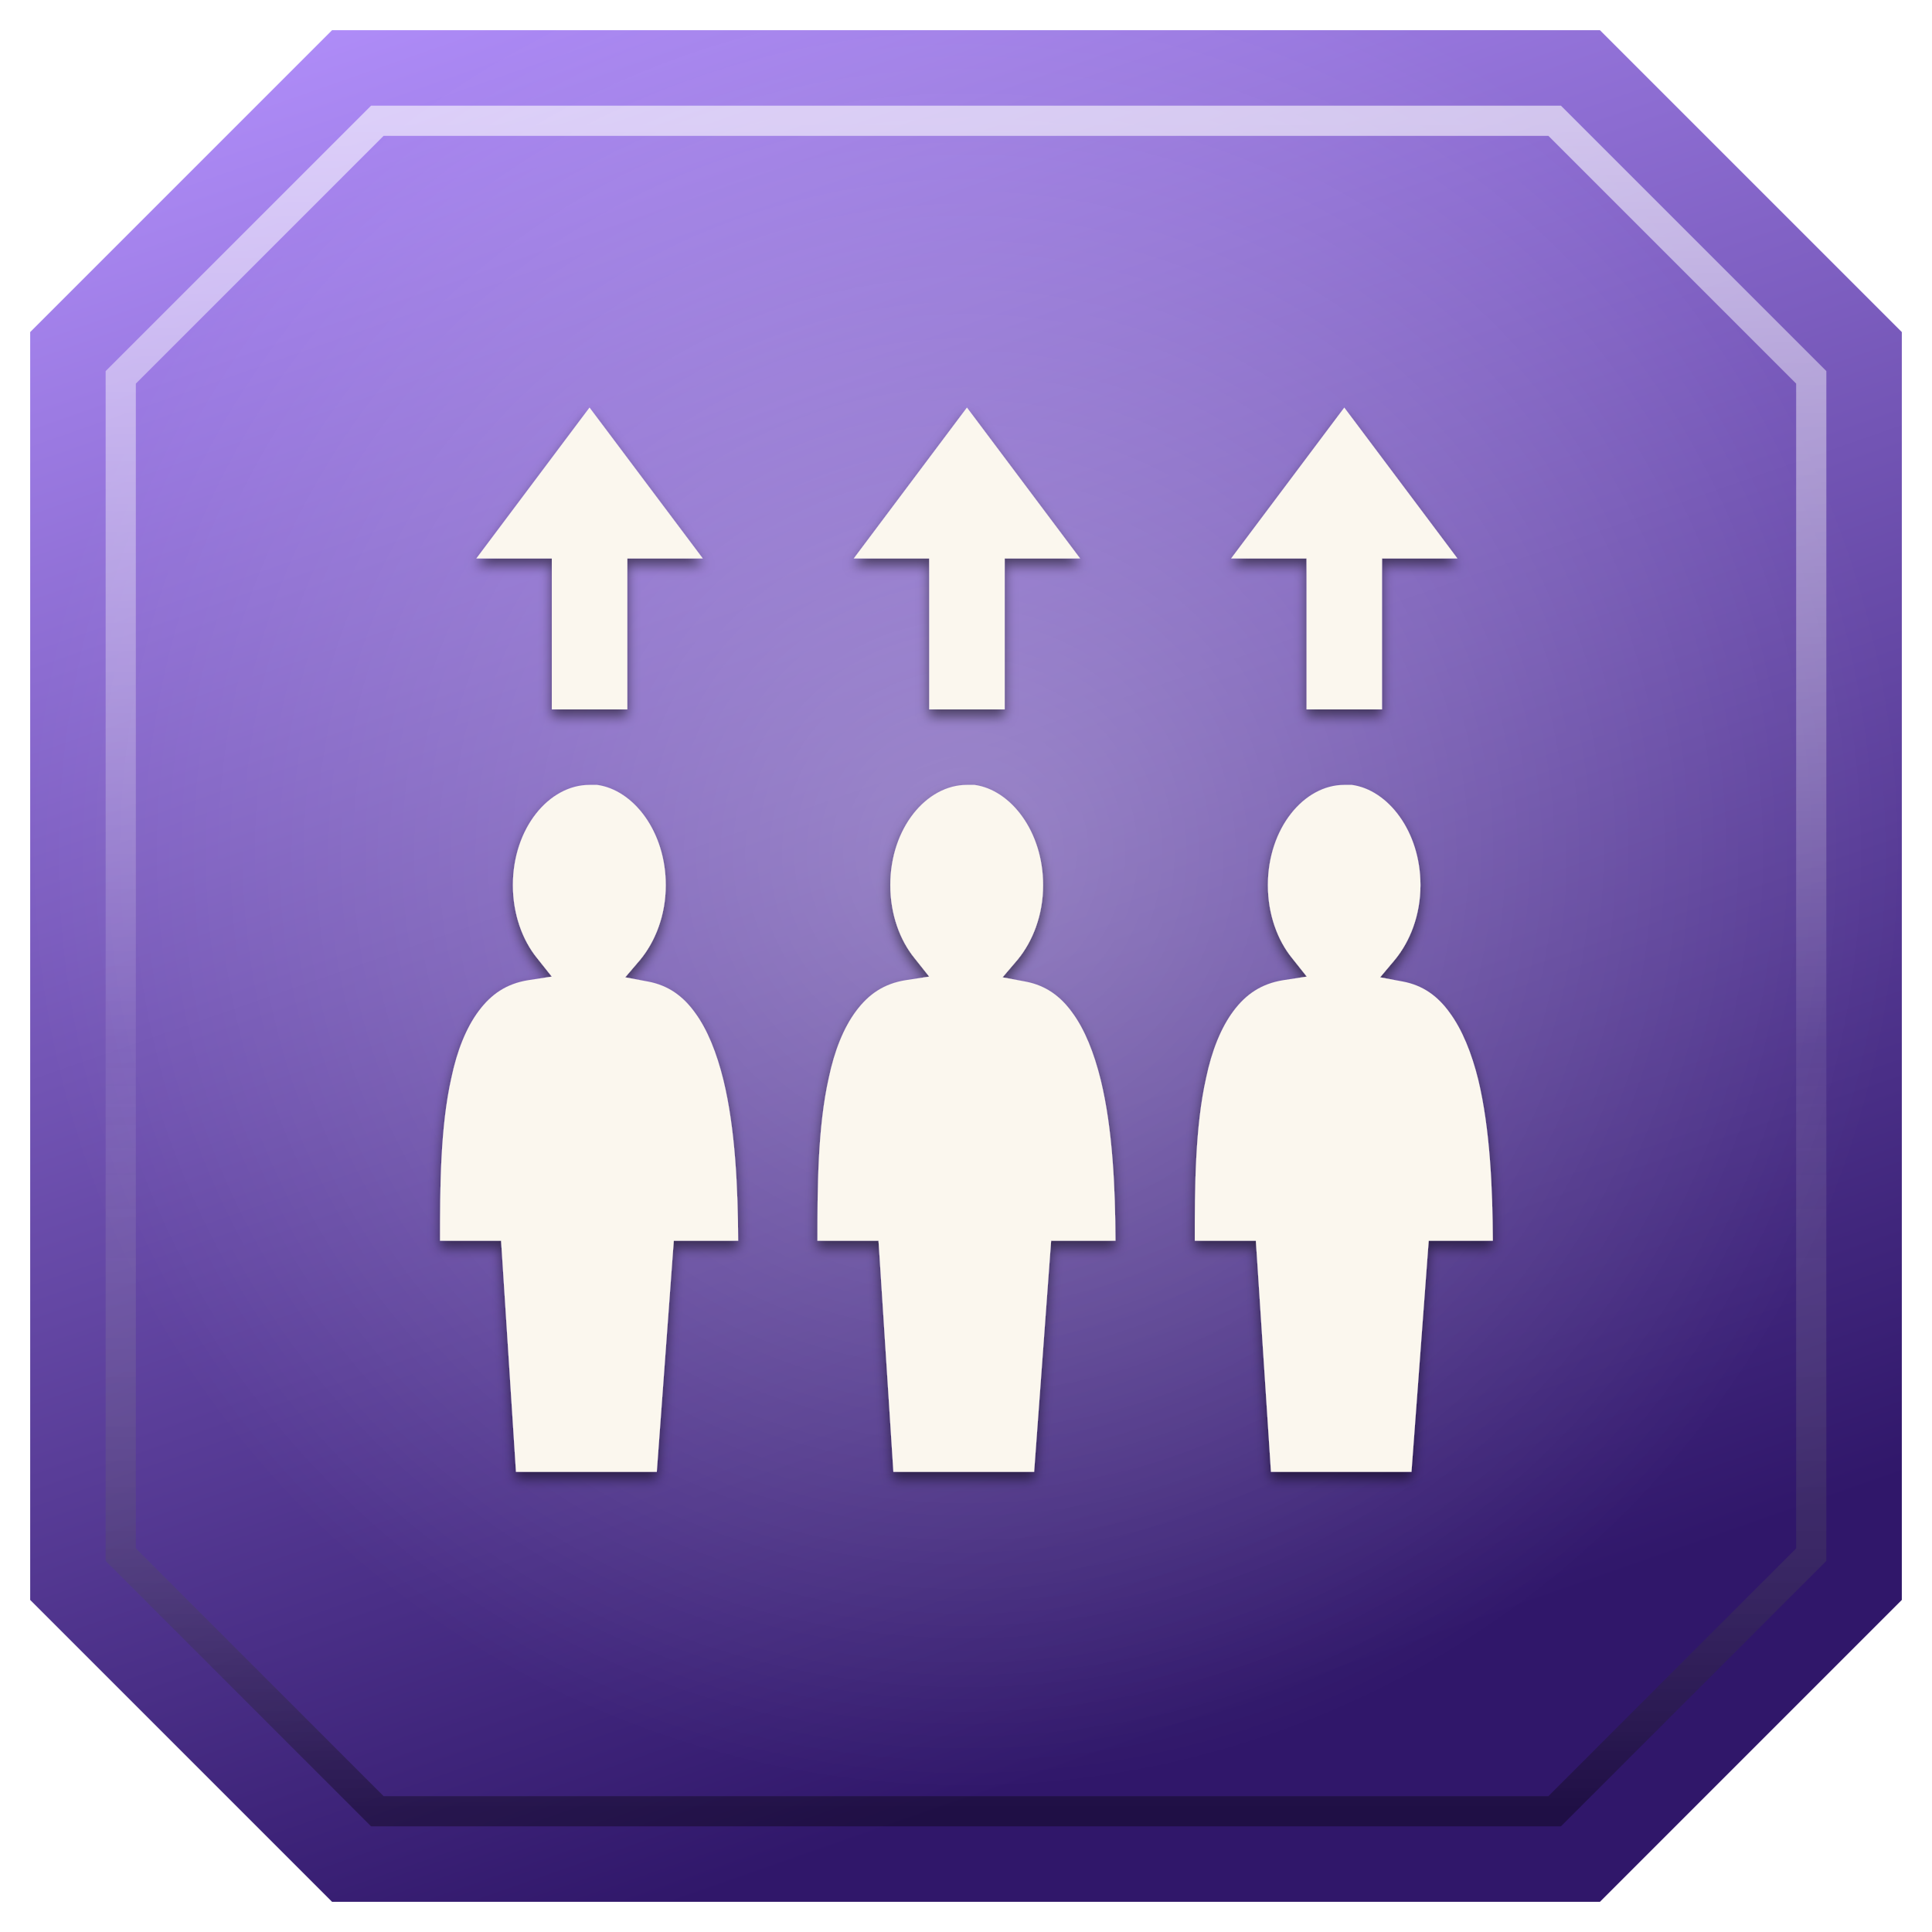
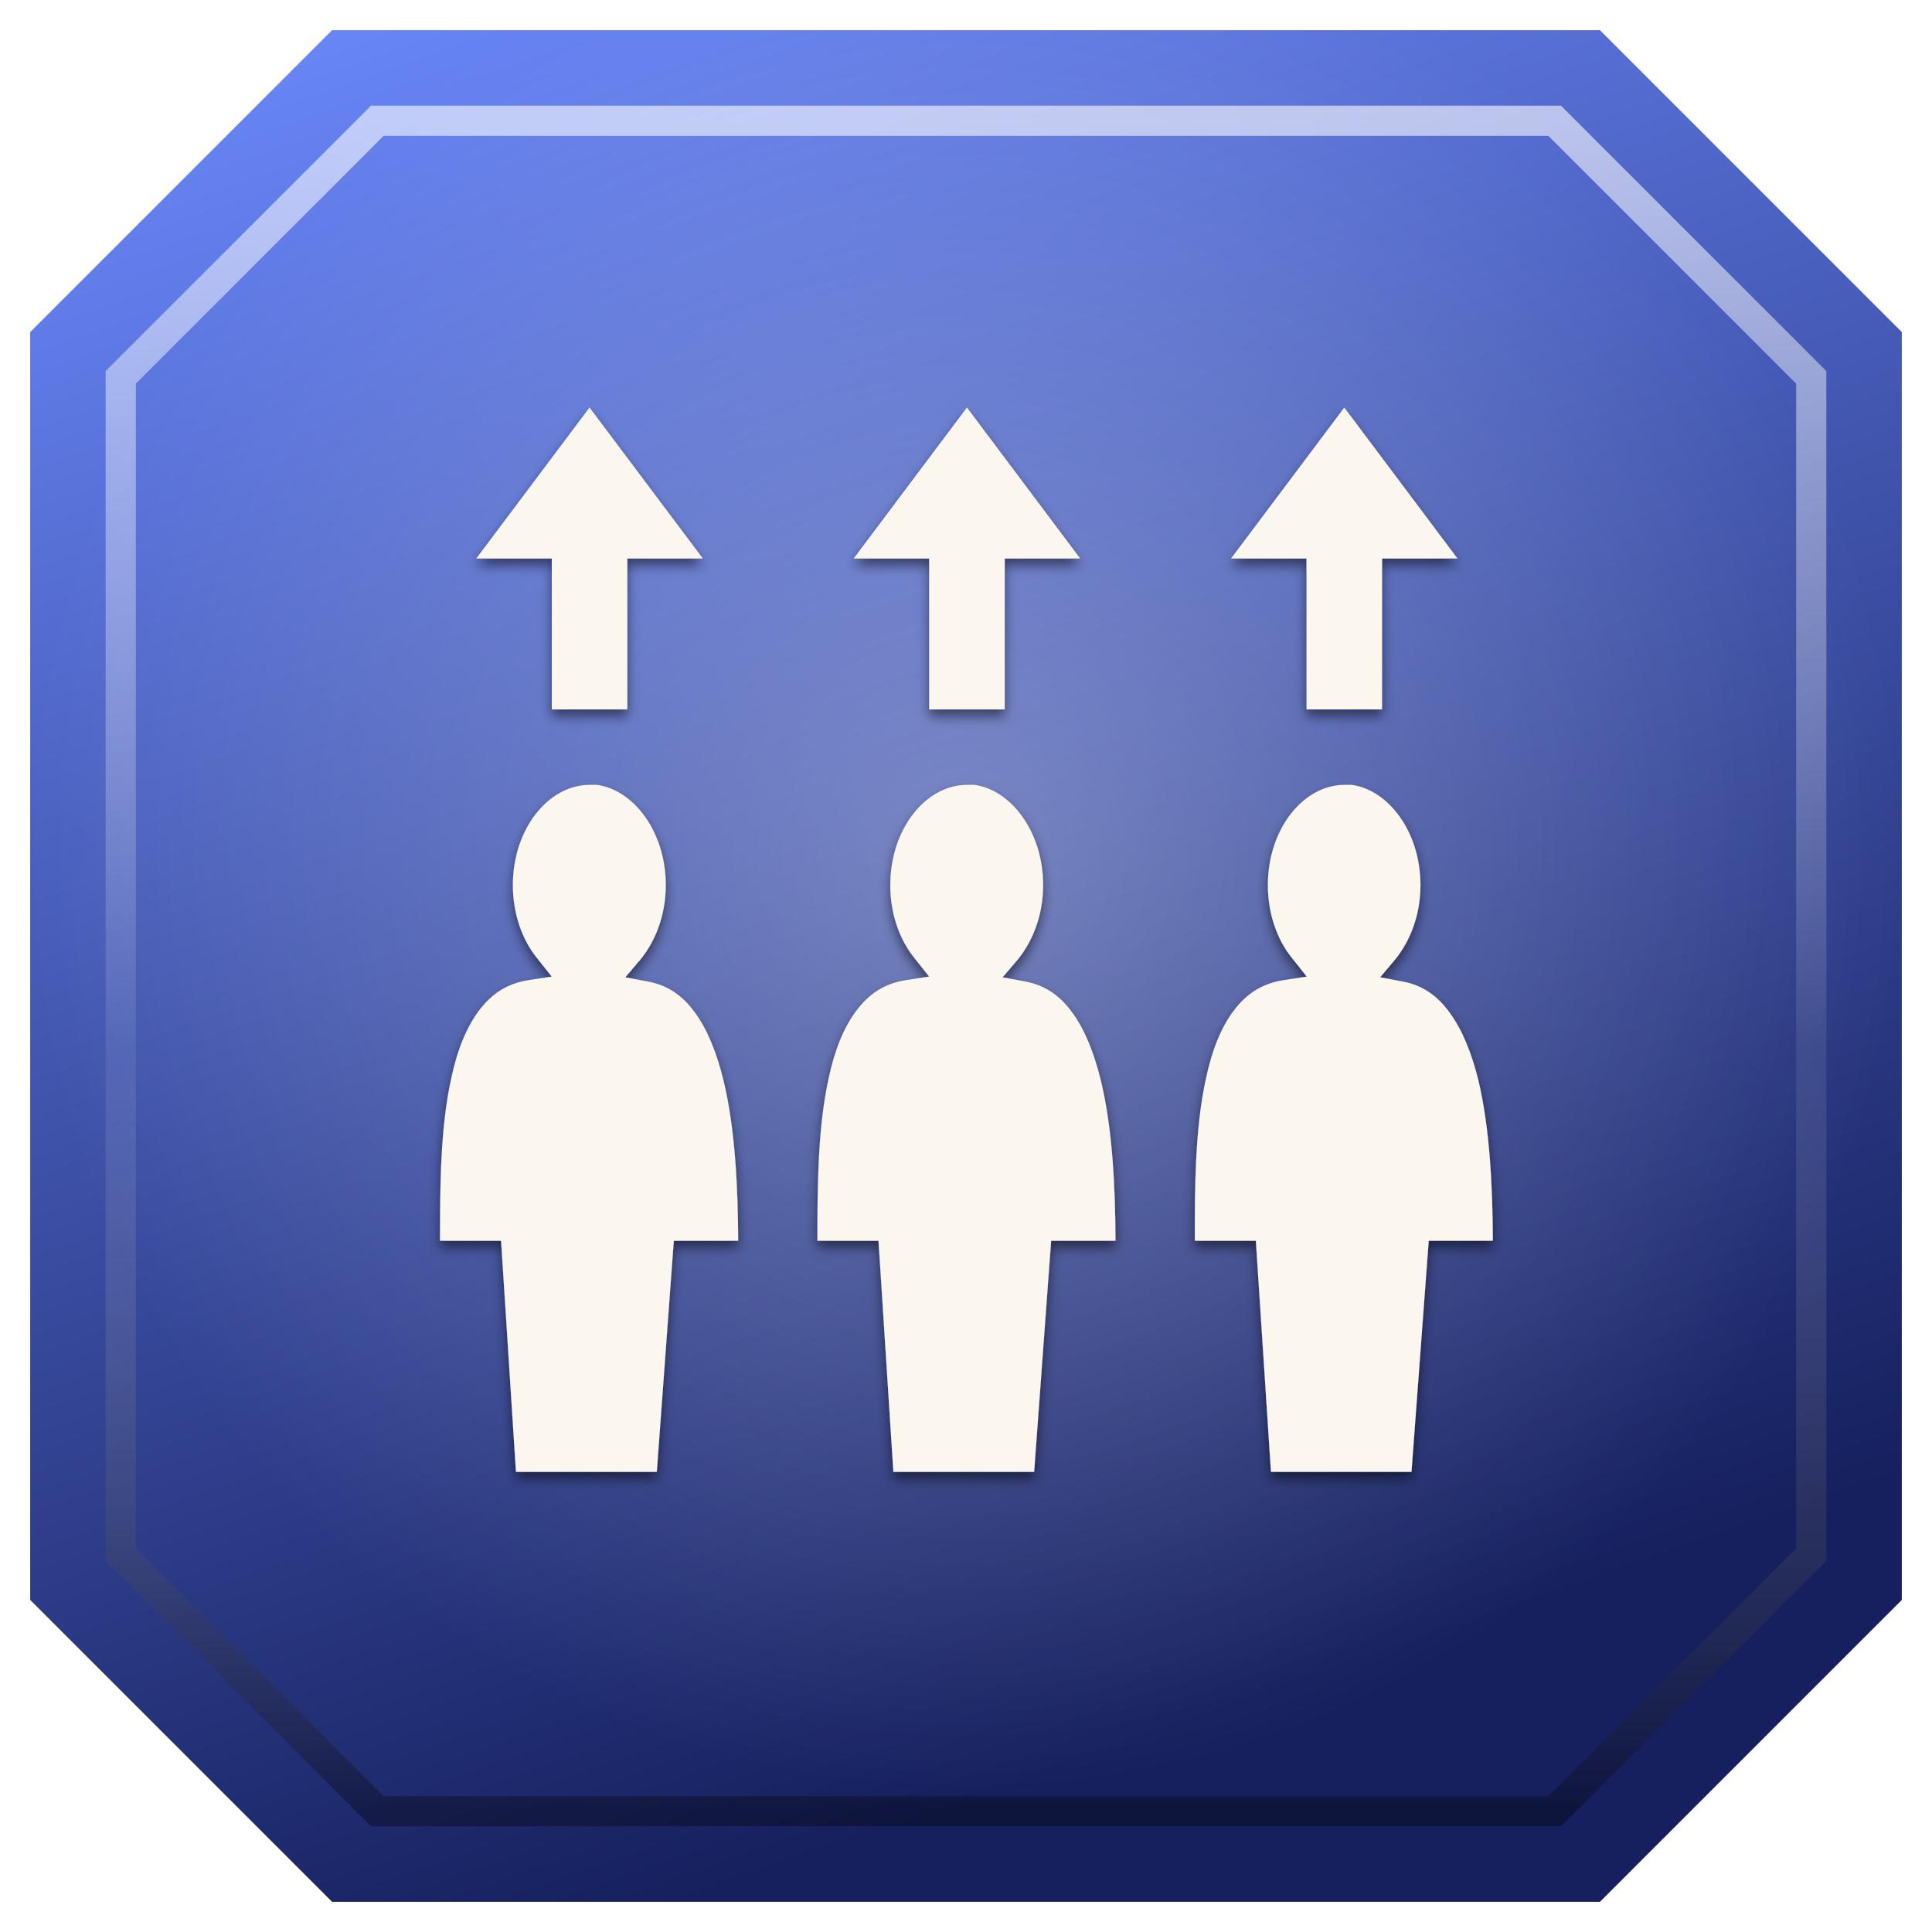
<svg xmlns="http://www.w3.org/2000/svg" viewBox="0 0 128 128">
  <defs>
    <linearGradient id="bg" x1="0" y1="0" x2=".35" y2="1">
-       <stop offset="0" stop-color="#b592ff" />
-       <stop offset="1" stop-color="#30176a" />
+       <stop offset="0" stop-color="#6d8bff" />
+       <stop offset="1" stop-color="#16205e" />
    </linearGradient>
    <radialGradient id="glow" cx=".5" cy=".44" r=".5">
      <stop offset="0" stop-color="#fff" stop-opacity=".3" />
      <stop offset="1" stop-color="#fff" stop-opacity="0" />
    </radialGradient>
    <linearGradient id="rim" x1="0" y1="0" x2="0" y2="1">
      <stop offset="0" stop-color="#fff" stop-opacity=".6" />
      <stop offset=".55" stop-color="#fff" stop-opacity=".08" />
      <stop offset="1" stop-color="#000" stop-opacity=".35" />
    </linearGradient>
    <filter id="drop" x="-20%" y="-20%" width="140%" height="140%">
      <feDropShadow dx="0" dy="3" stdDeviation="2.5" flood-color="#000" flood-opacity=".5" />
    </filter>
  </defs>
  <path d="M22 2H106L126 22V106L106 126H22L2 106V22Z" fill="url(#bg)" />
  <path d="M22 2H106L126 22V106L106 126H22L2 106V22Z" fill="url(#glow)" />
  <path d="M25 8H103L120 25V103L103 120H25L8 103V25Z" fill="none" stroke="url(#rim)" stroke-width="2" />
  <g filter="url(#drop)" color="#fbf7ee" transform="translate(24 22) scale(.15625)">
    <path fill="currentColor" d="m96.37 32l-48 64h32v64h32.03V96h32zm160.03 0l-48 64h32v64h32V96h32zm160 0l-48 64h32v64h32V96h32zM96.37 192c-17.2 0-32.5 18.4-32.5 42.5c0 12.4 4.1 23.4 10.3 31l6.2 7.8l-9.9 1.5c-9.4 1.5-15.8 6-21.1 13.1s-9.2 16.9-11.6 28.4c-4.7 20.9-4.8 46.6-4.8 69h25.9l6.3 98h59.73l7.2-98h27.3c-.1-22.1-1.2-47.5-6.3-68.3c-2.8-11.3-6.7-21.2-12-28.4c-5.1-7.1-11.4-11.6-19.9-13.2l-9.7-1.8l6.4-7.5c6.4-7.8 10.8-18.9 10.8-31.6c0-22.7-13.7-40.4-29.13-42.5zm160.03 0c-17.2 0-32.5 18.4-32.5 42.5c0 12.4 4.1 23.4 10.3 31l6.2 7.8l-9.9 1.5c-9.4 1.5-15.8 6-21.1 13.1s-9.2 16.9-11.6 28.4c-4.7 20.9-4.8 46.6-4.8 69h25.9l6.3 98h59.7l7.2-98h27.3c-.1-22.1-1.2-47.5-6.3-68.3c-2.8-11.3-6.7-21.2-12-28.4c-5.1-7.1-11.4-11.6-19.9-13.2l-9.7-1.8l6.4-7.5c6.4-7.8 10.8-18.9 10.8-31.6c0-22.7-13.7-40.4-29.1-42.5zm160 0c-17.1 0-32.4 18.4-32.4 42.5c0 12.4 4.1 23.4 10.3 31l6.2 7.8l-9.9 1.5c-9.4 1.5-15.9 6-21.2 13.1s-9.2 16.9-11.6 28.4c-4.7 20.9-4.8 46.6-4.8 69h25.9l6.4 98h59.6l7.3-98h27.2c-.1-22.1-1.2-47.5-6.2-68.3c-2.8-11.3-6.8-21.2-12.1-28.4c-5.1-7.1-11.4-11.6-19.8-13.2l-9.7-1.8l6.3-7.5c6.4-7.8 10.8-18.9 10.8-31.6c0-22.7-13.7-40.4-29.1-42.5z" />
  </g>
</svg>
